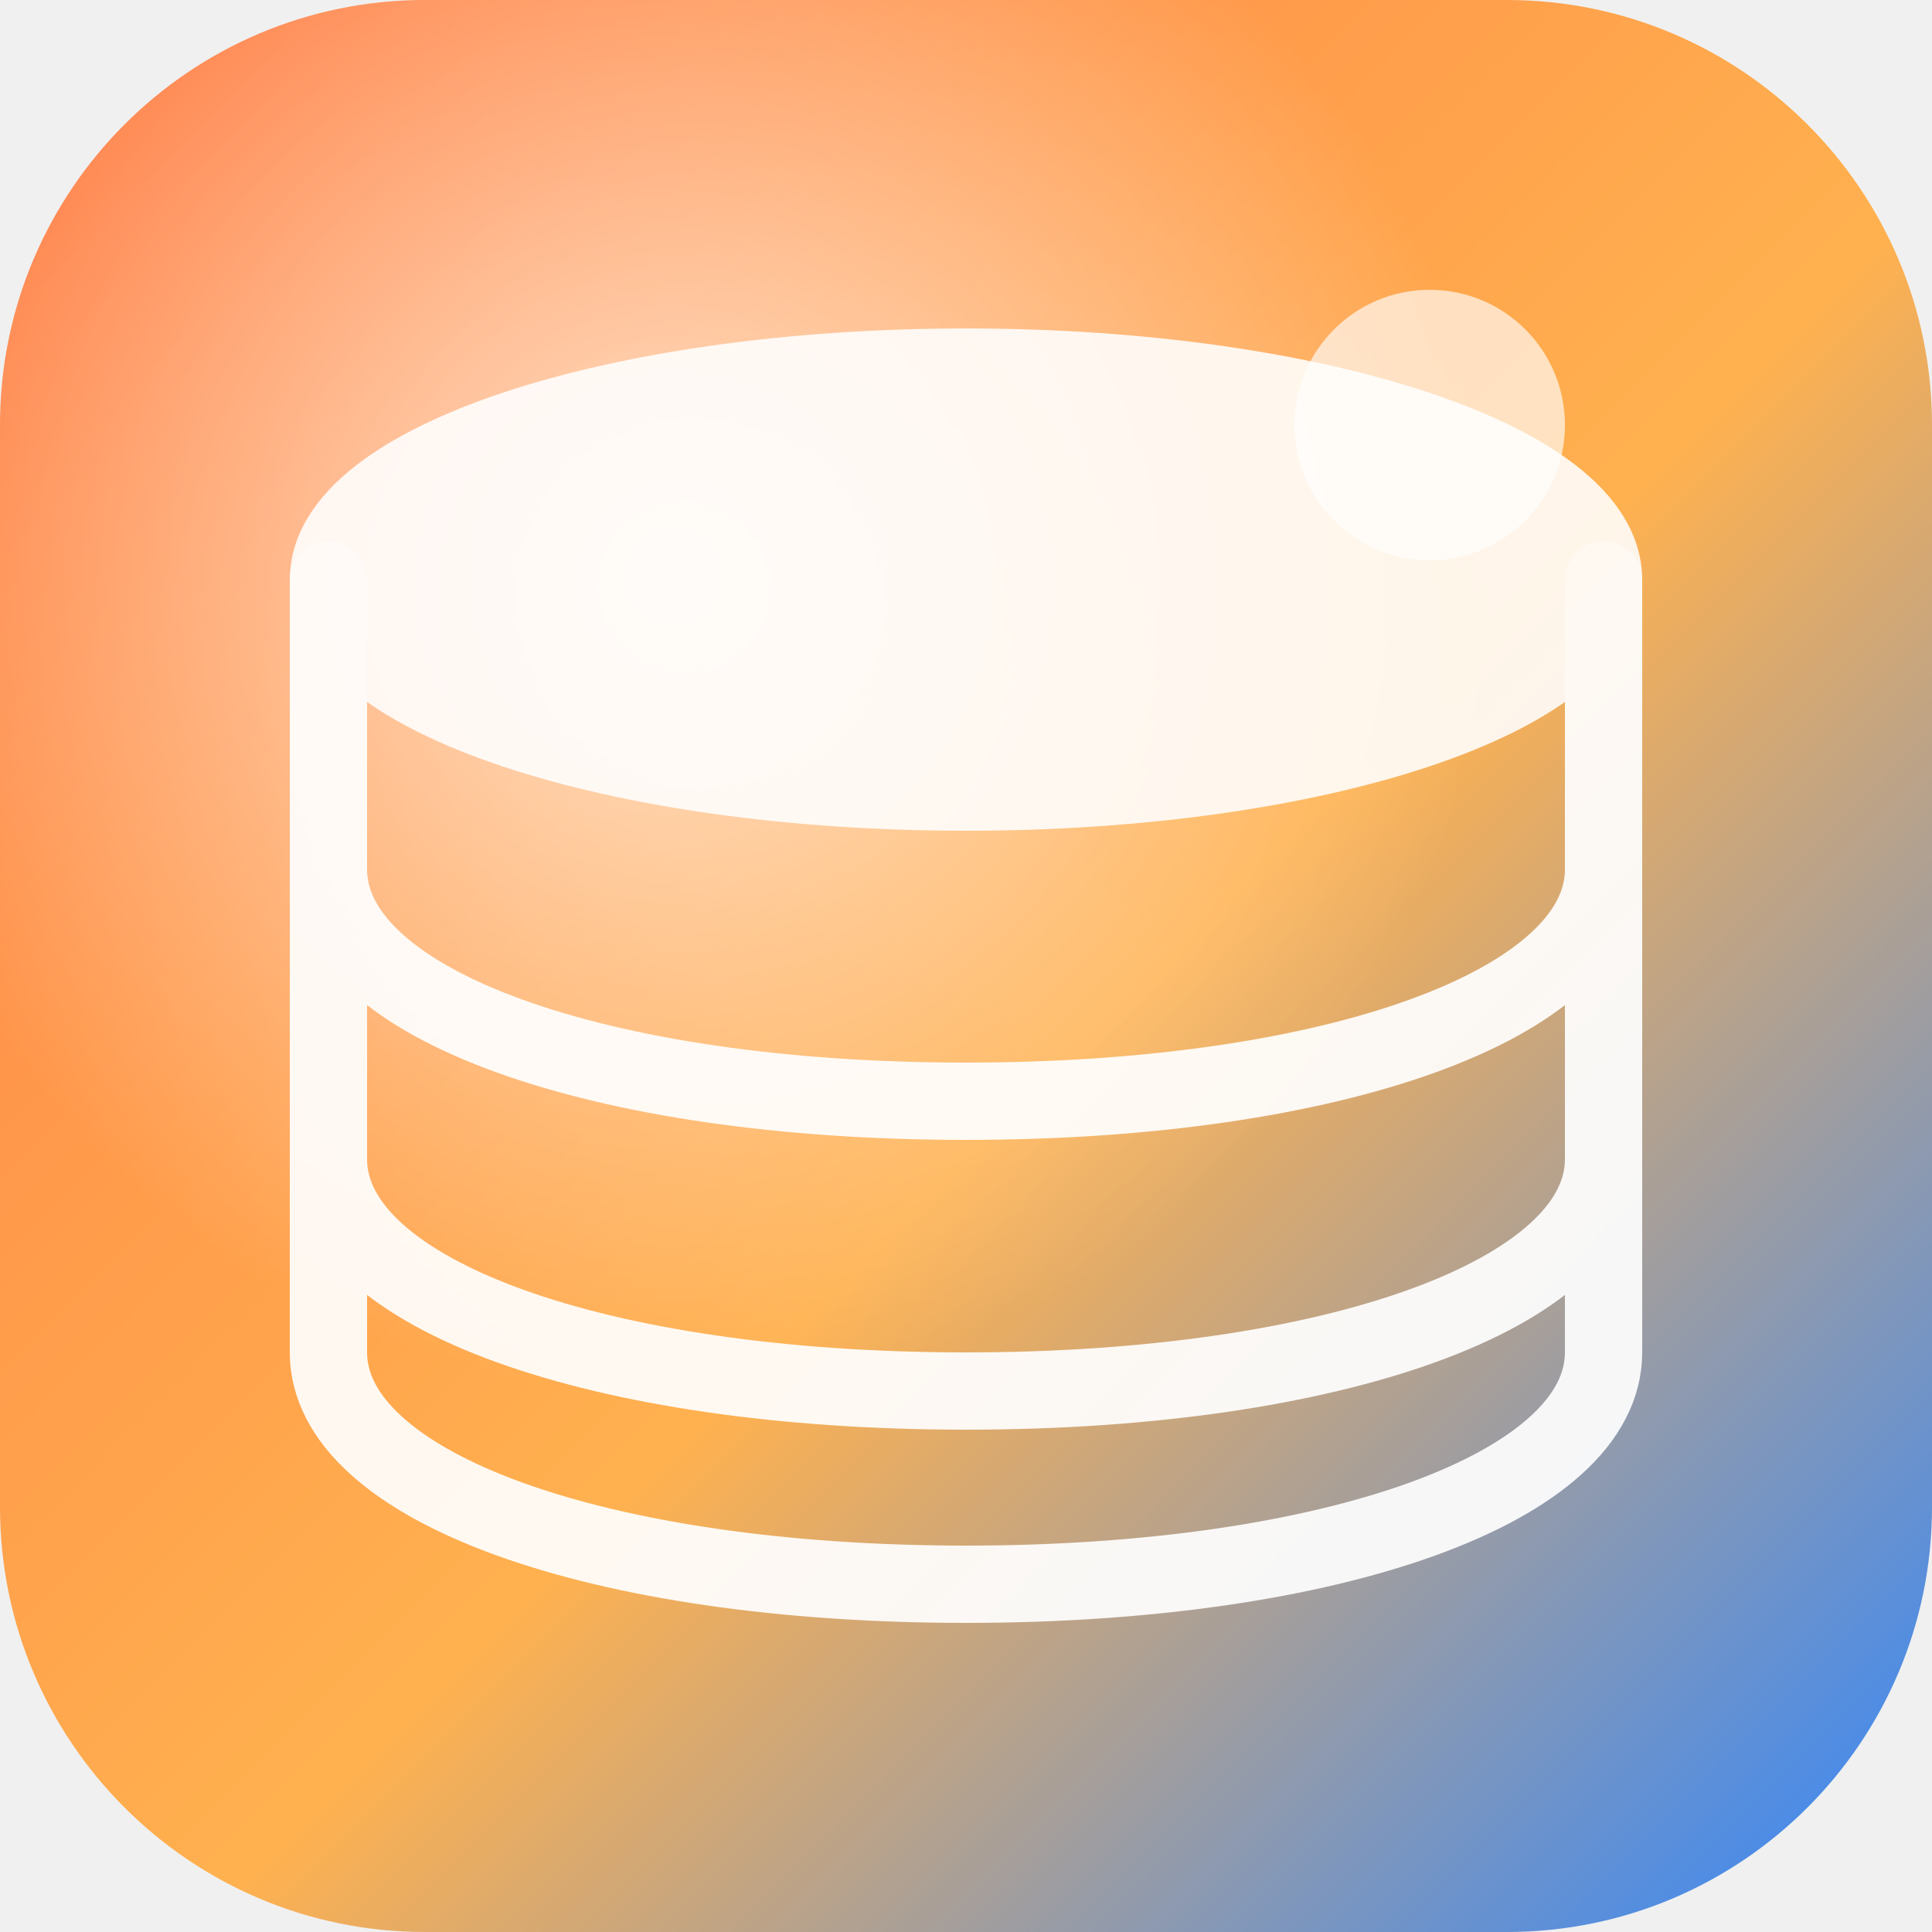
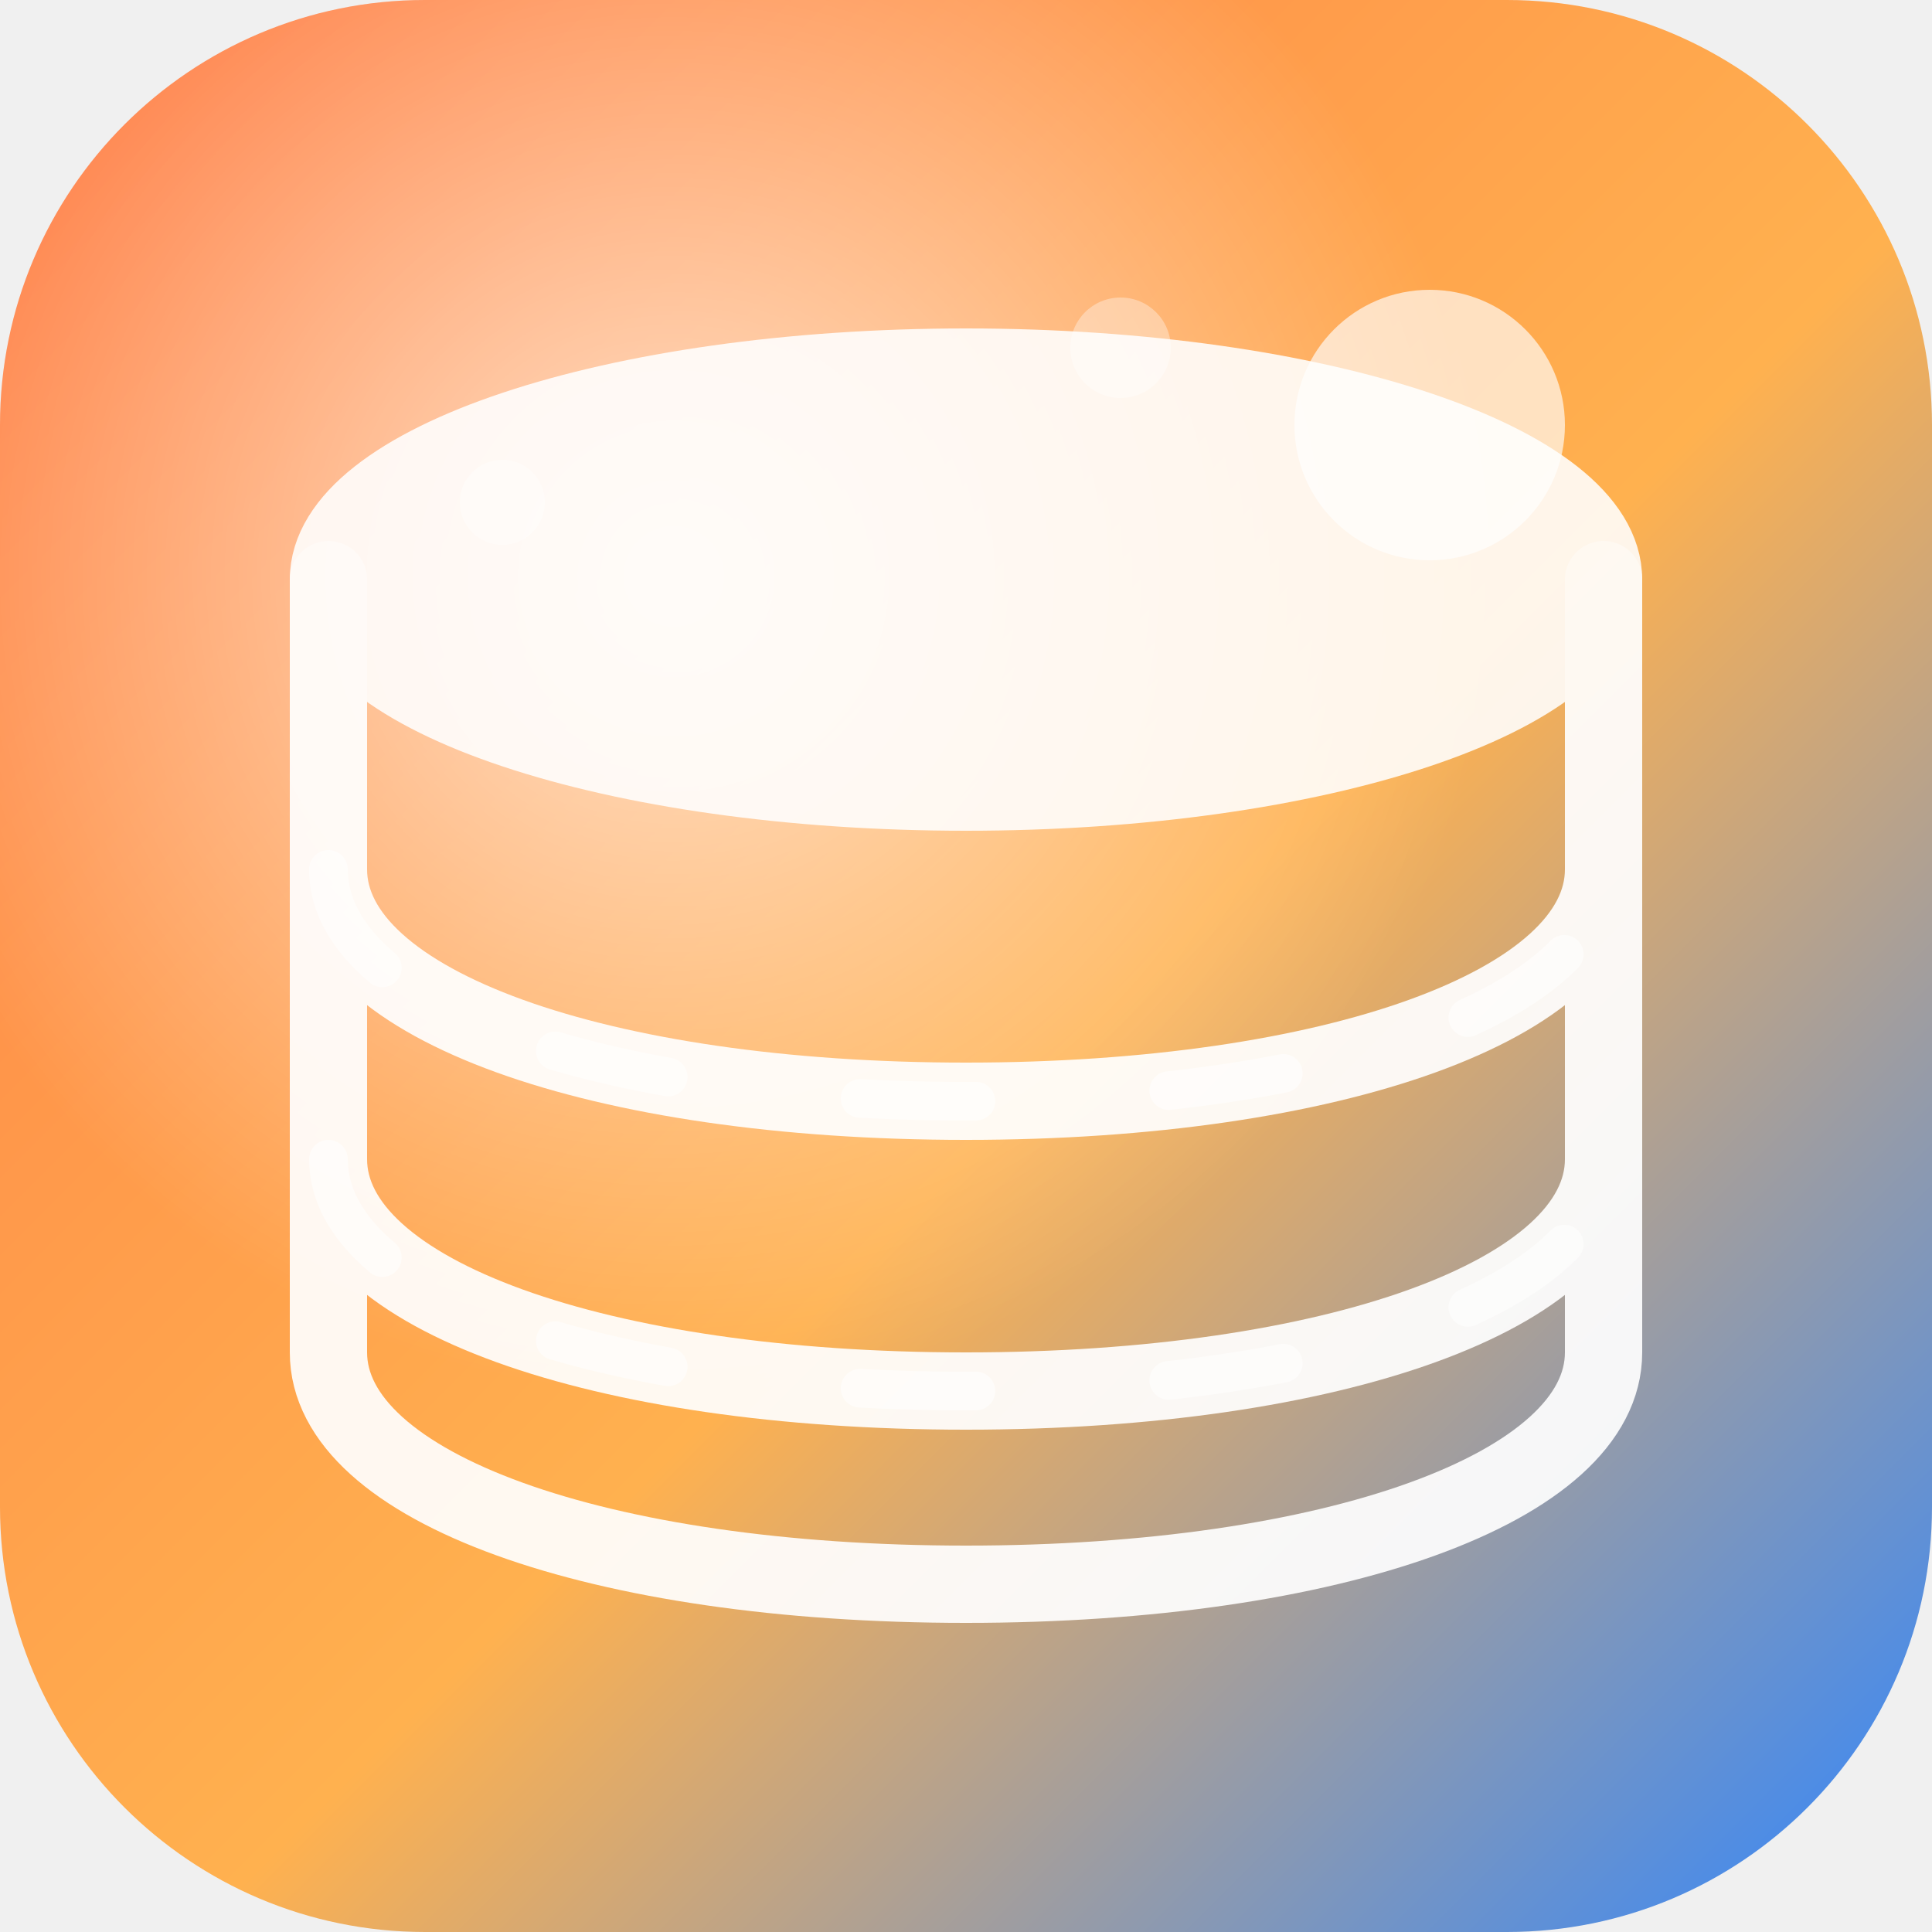
<svg xmlns="http://www.w3.org/2000/svg" viewBox="0 0 100 100">
  <defs>
    <linearGradient id="bg" x1="0" y1="0" x2="100" y2="100" gradientUnits="userSpaceOnUse">
      <stop offset="0%" stop-color="#ff7a45" />
      <stop offset="55%" stop-color="#ffb14f" />
      <stop offset="100%" stop-color="#2f86ff" />
      <animateTransform attributeName="gradientTransform" type="rotate" from="0 50 50" to="360 50 50" dur="16s" repeatCount="indefinite" />
    </linearGradient>
    <radialGradient id="glow" cx="35%" cy="30%" r="70%">
      <stop offset="0%" stop-color="#ffffff" stop-opacity="0.7" />
      <stop offset="60%" stop-color="#ffffff" stop-opacity="0" />
    </radialGradient>
  </defs>
  <rect width="100" height="100" rx="22" fill="url(#bg)" />
  <rect width="100" height="100" rx="22" fill="url(#glow)" />
  <g fill="none" stroke="#ffffff" stroke-width="4" stroke-linecap="round" stroke-linejoin="round" opacity="0.92">
    <ellipse cx="50" cy="30" rx="33" ry="11" fill="#ffffff" opacity="0.95" />
    <path d="M 17 30 L 17 70 C 17 77 31 82 50 82 C 69 82 83 77 83 70 L 83 30" />
    <path d="M 17 45 C 17 52 31 57 50 57 C 69 57 83 52 83 45" />
    <path d="M 17 60 C 17 67 31 72 50 72 C 69 72 83 67 83 60" />
  </g>
+   <g fill="none" stroke="#ffffff" stroke-width="2" stroke-linecap="round" stroke-linejoin="round" opacity="0.55">
+     <path d="M 17 45 C 17 52 31 57 50 57 C 69 57 83 52 83 45" stroke-dasharray="6 10">
+       <animate attributeName="stroke-dashoffset" values="0;-32" dur="2.6s" repeatCount="indefinite" />
+       <animate attributeName="opacity" values="0.2;0.6;0.2" dur="2.6s" repeatCount="indefinite" />
+     </path>
+     <path d="M 17 60 C 17 67 31 72 50 72 C 69 72 83 67 83 60" stroke-dasharray="6 10">
+       <animate attributeName="stroke-dashoffset" values="0;-32" dur="3.1s" repeatCount="indefinite" />
+       <animate attributeName="opacity" values="0.15;0.55;0.15" dur="3.1s" repeatCount="indefinite" />
+     </path>
+   </g>
+   <g>
+     <circle cx="26" cy="26" r="2.2" fill="#ffffff" opacity="0.35">
+       <animate attributeName="cy" values="26;18;26" dur="2.8s" repeatCount="indefinite" />
+       <animate attributeName="opacity" values="0.1;0.5;0.1" dur="2.8s" repeatCount="indefinite" />
+     </circle>
+     <circle cx="58" cy="18" r="2.6" fill="#ffffff" opacity="0.35">
+       <animate attributeName="cy" values="18;12;18" dur="3.4s" repeatCount="indefinite" />
+       <animate attributeName="opacity" values="0.1;0.55;0.1" dur="3.4s" repeatCount="indefinite" />
+     </circle>
+   </g>
  <circle cx="74" cy="22" r="7" fill="#ffffff" opacity="0.65">
    <animate attributeName="opacity" values="0.15;0.65;0.2" dur="3.2s" repeatCount="indefinite" />
    <animate attributeName="r" values="5;7;5" dur="3.2s" repeatCount="indefinite" />
  </circle>
</svg>
